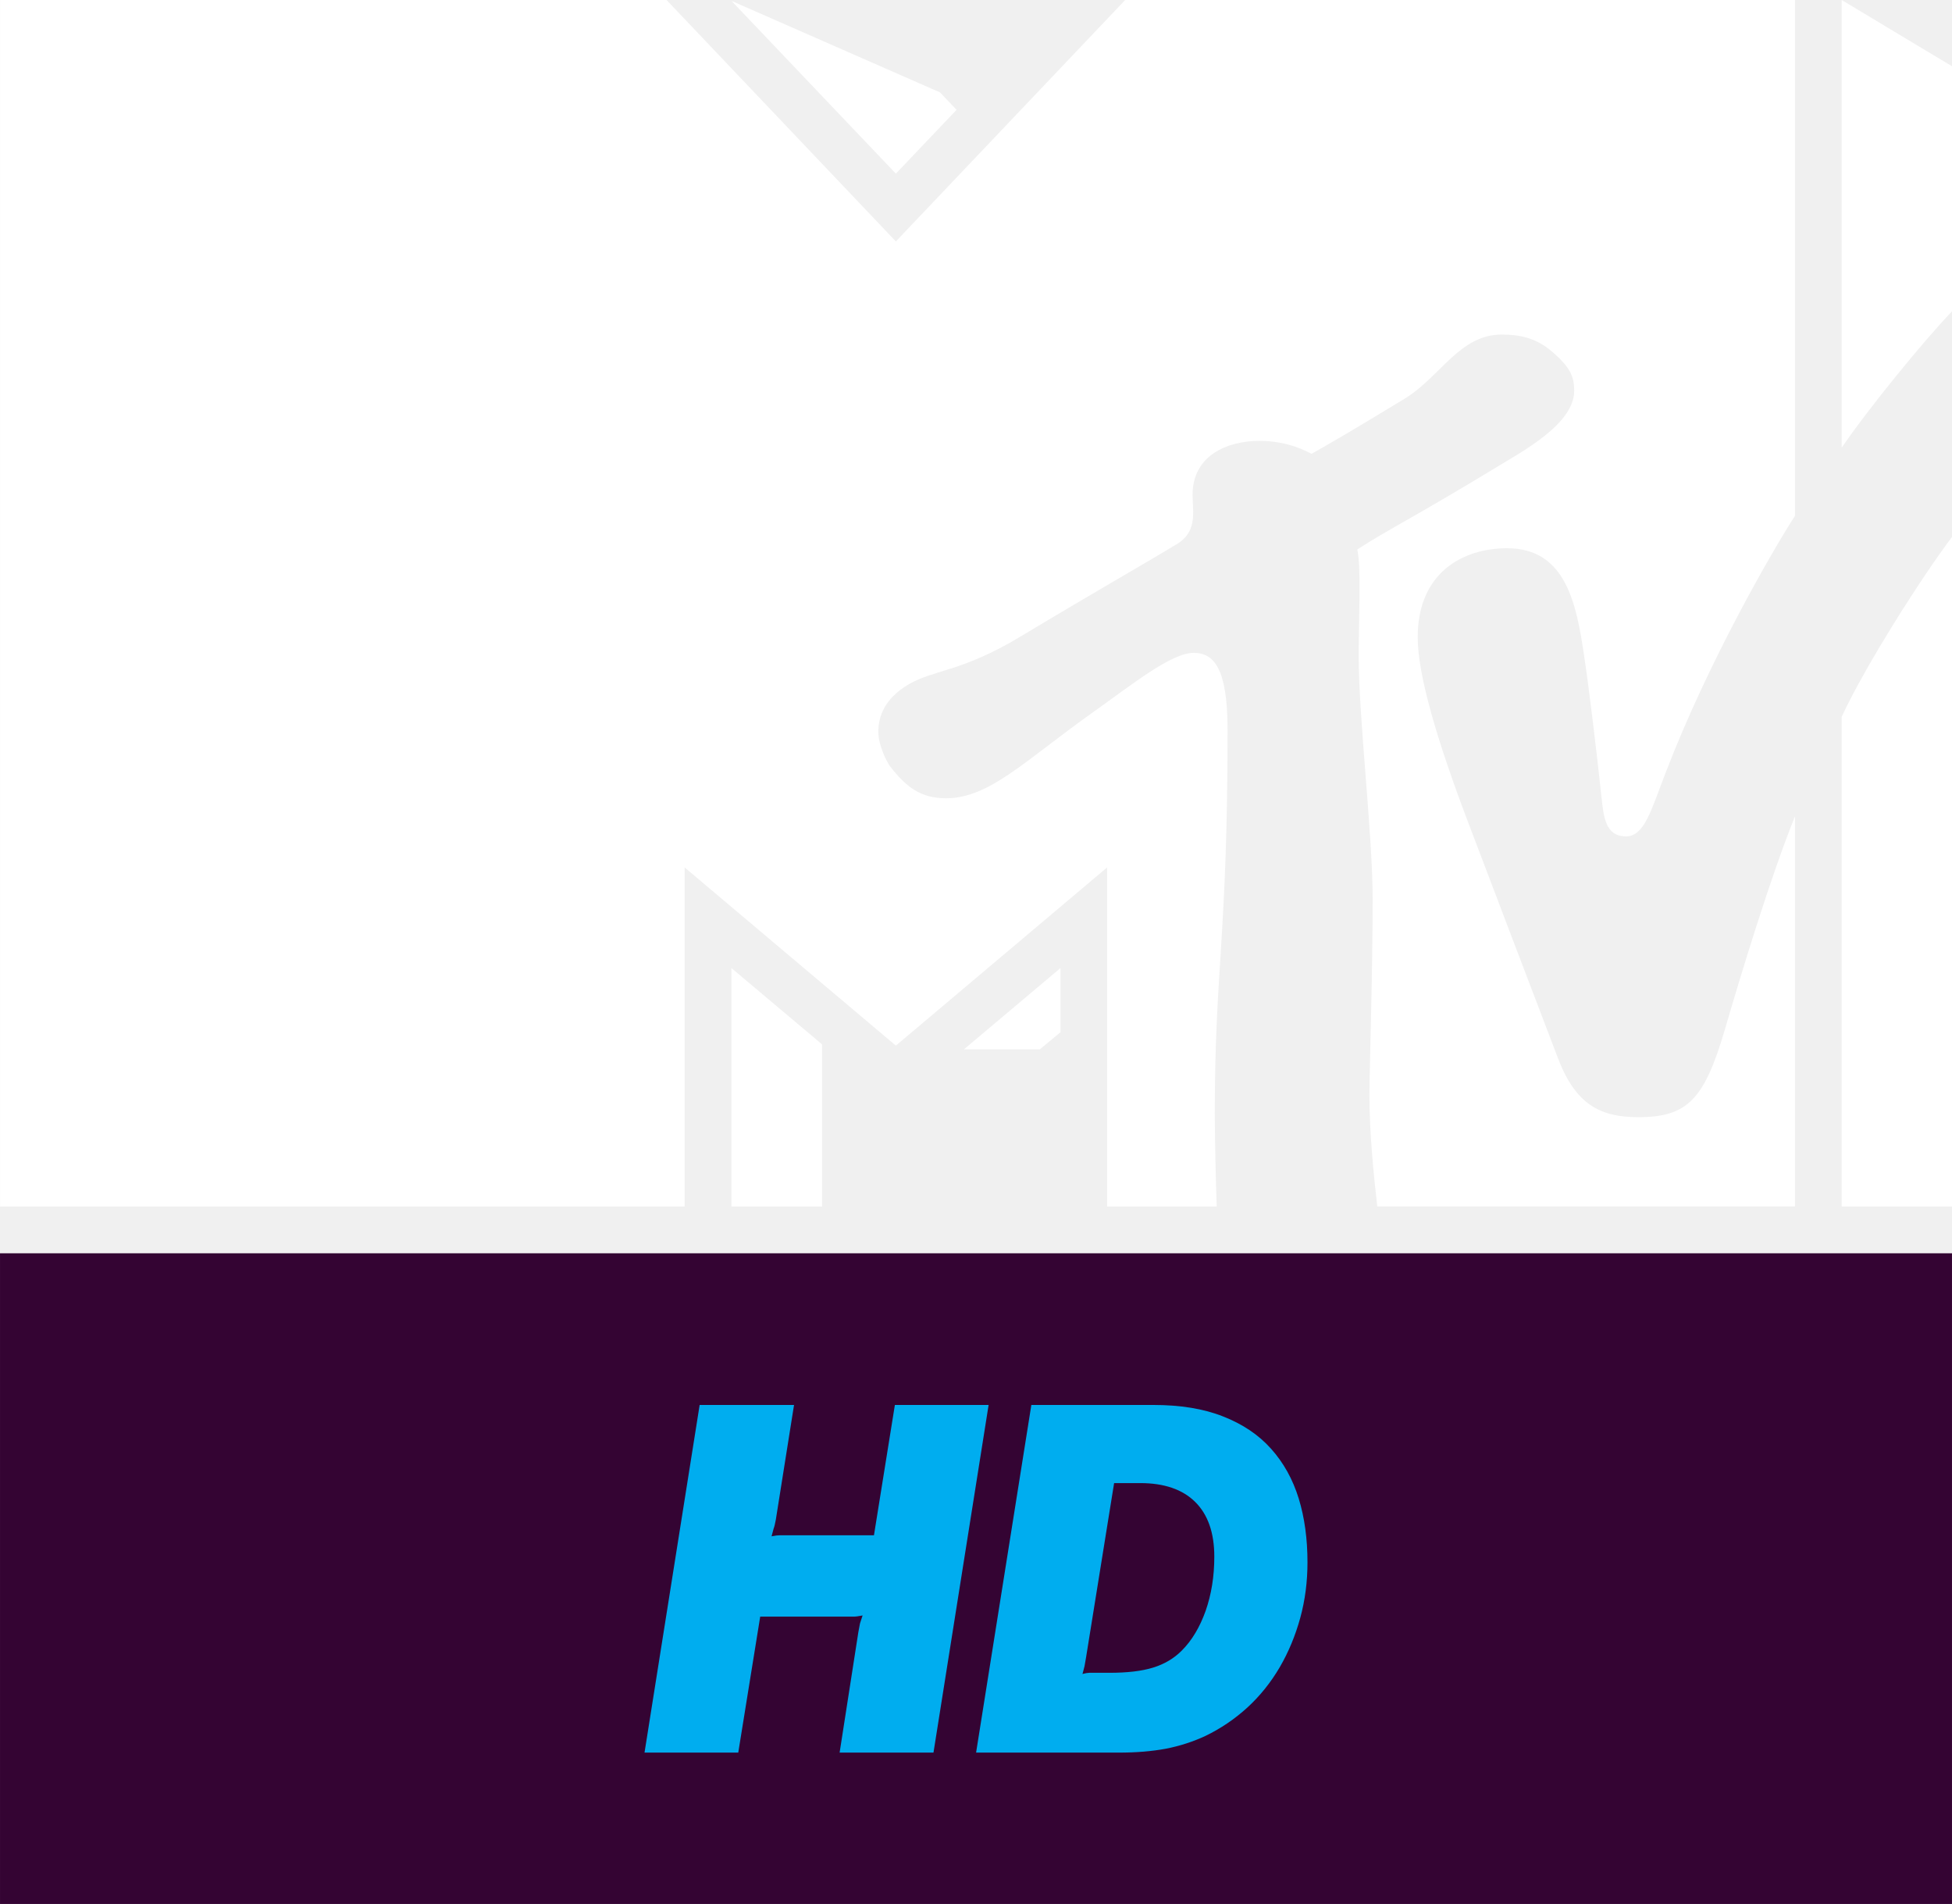
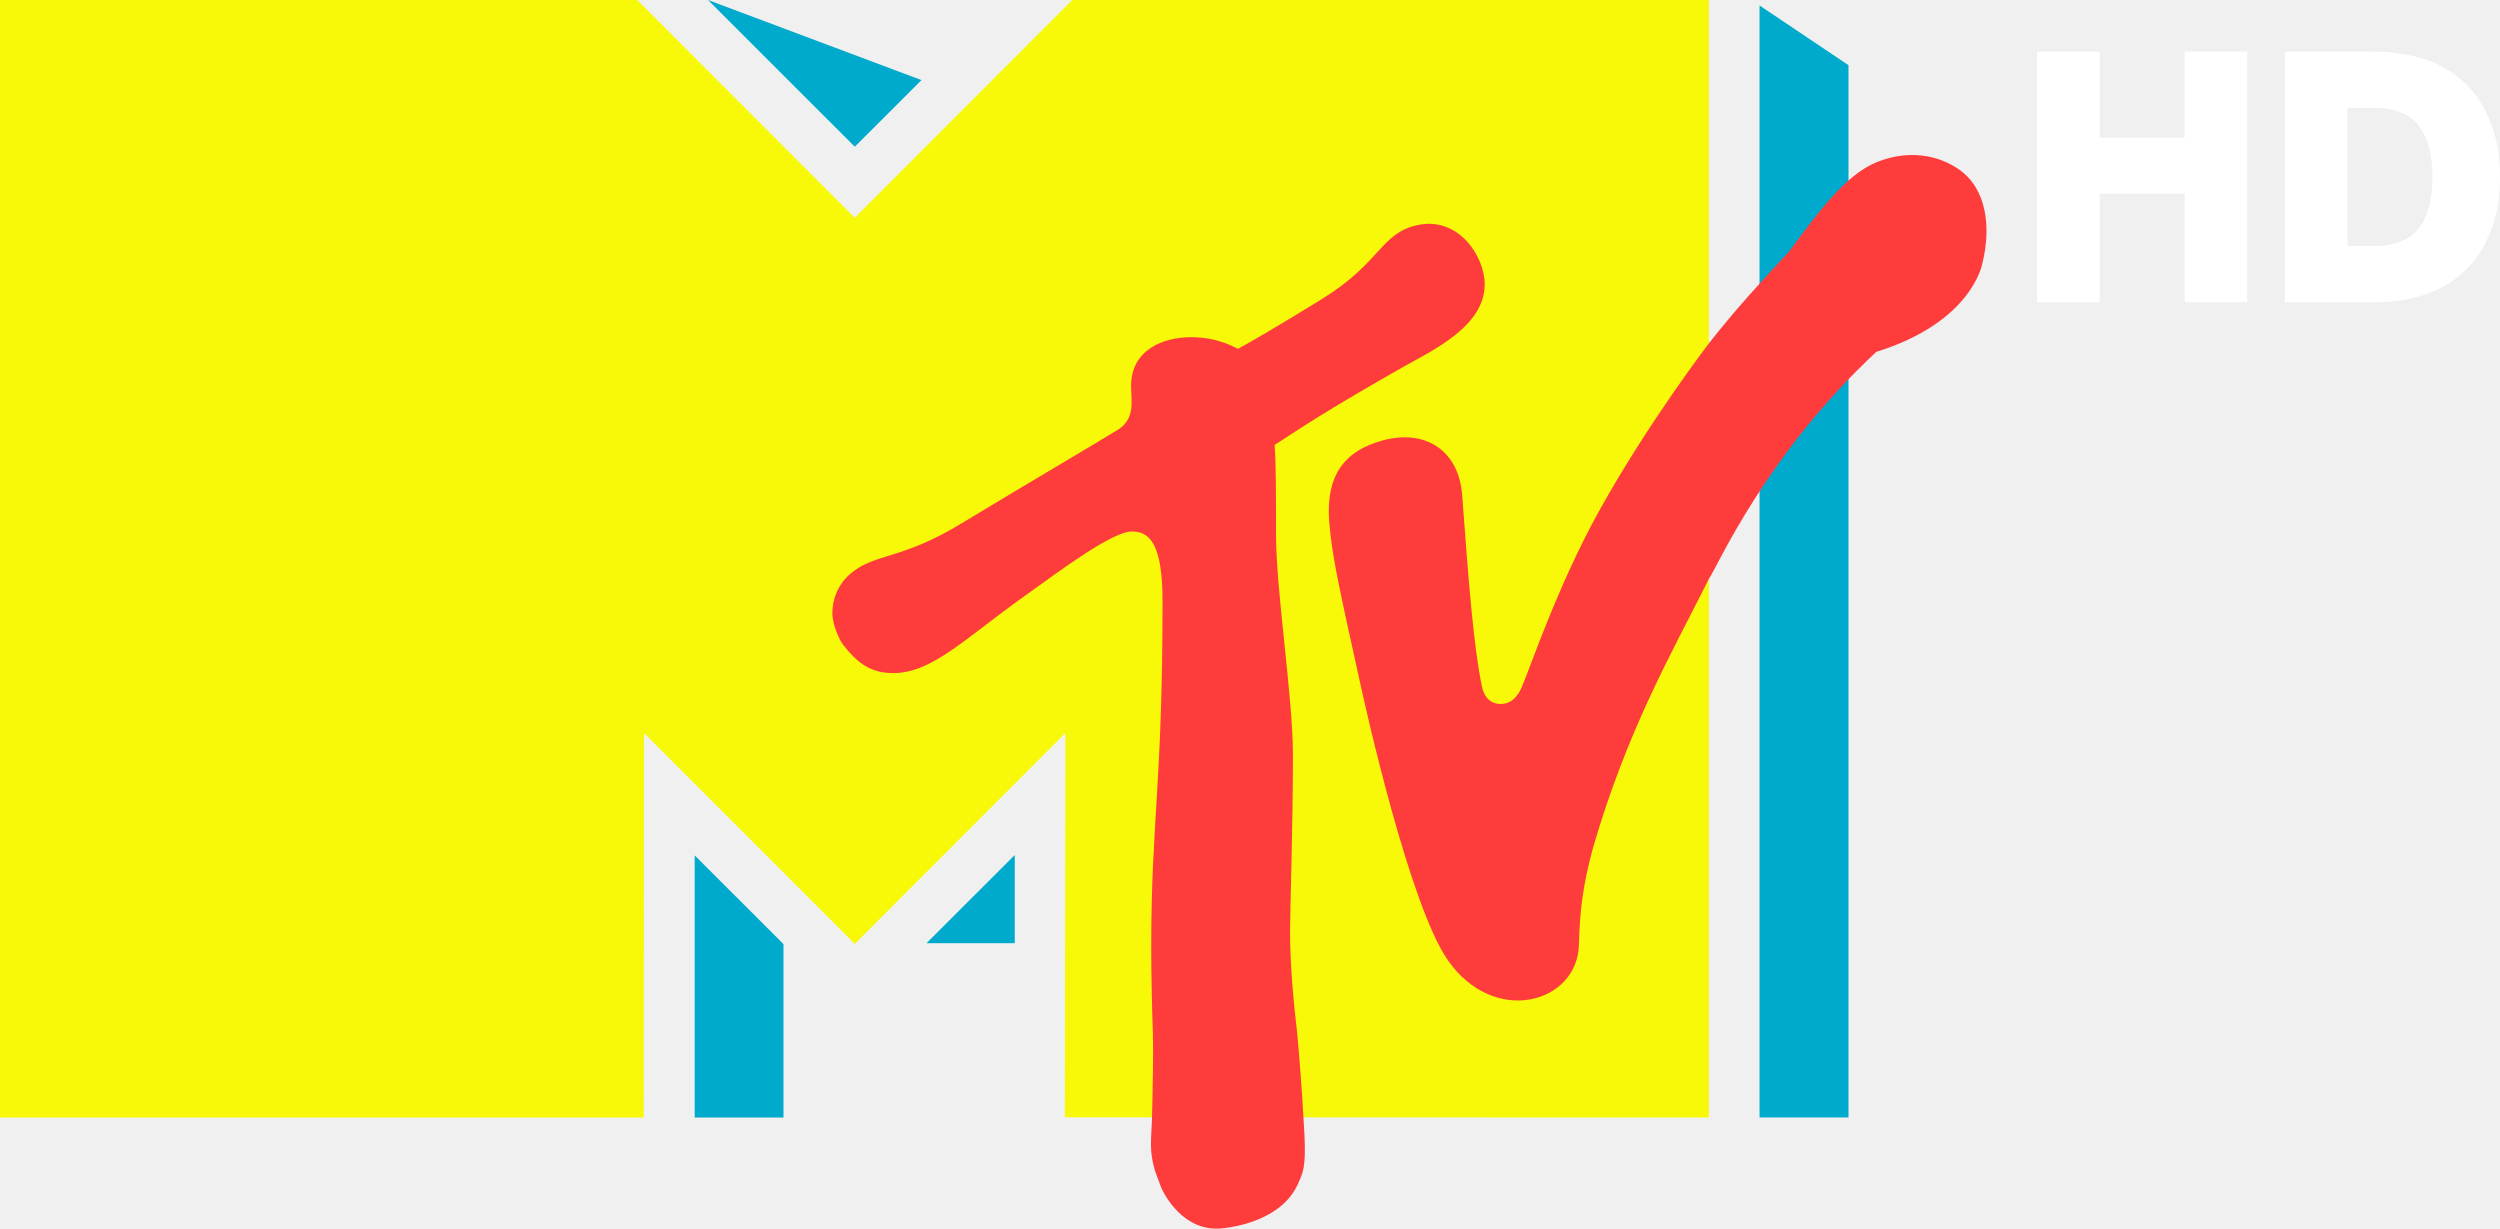
- <svg xmlns="http://www.w3.org/2000/svg" width="571.39" height="557.21" version="1.1" viewBox="0 0 151.18 147.43">
-   <path d="m106.67 93.426c-0.27-2.34-0.61-5.7-0.61-8.65 0-1.84 0.25-9.222 0.25-15.175 0-5.022-1.08-13.944-1.08-18.791 0-2.916 0.21-6.871-0.11-8.26 2.32-1.514 4.36-2.471 10.76-6.358 2.07-1.257 6.04-3.376 6.04-5.927 0-1.132-0.31-1.876-1.91-3.199-1.14-0.904-2.34-1.161-3.7-1.161-3.27 0-4.75 3.268-7.48 4.94-4.18 2.553-6.4 3.82-7.25 4.294-0.35-0.161-1.768-1-4.049-1-2.387 0-5.167 1.066-5.167 4.172 0 1.416 0.44 2.956-1.45 3.956-1.06 0.674-6.26 3.643-11.8 6.977-4.65 2.82-6.82 2.593-8.8 3.781-1.81 1.092-2.29 2.455-2.29 3.643 0 1.053 0.68 2.376 0.91 2.672 1.25 1.606 2.37 2.472 4.34 2.472 3.35 0 6.11-2.916 11.28-6.589 3.22-2.294 6.17-4.669 7.9-4.669 1.54 0 2.62 1.161 2.62 5.953 0 16.023-0.99 18.56-0.99 29.679 0 2 0.09 5.7 0.15 7.24h-8.49v-26.257l-16.36 13.797-16.36-13.797v26.257h-53.02v-93.426h51.62l17.76 18.695 17.76-18.695h51.876v39.941c-1.64 2.537-6.65 11.123-10.02 19.897-1.11 2.86-1.63 4.926-3.07 4.926-1.61 0-1.73-1.566-1.89-2.984-0.32-3.077-1.01-8.813-1.34-10.92-0.6-4.09-1.41-8.408-5.98-8.408-3.38 0-6.92 1.849-6.92 6.898 0 2.86 1.44 7.842 3.93 14.388 0.97 2.579 6.17 16.198 6.92 18.168 1.37 3.62 3.28 4.6 6.24 4.6 3.8 0 5.11-1.39 6.68-6.719 1.32-4.535 3.58-11.946 5.45-16.576v30.205h-32.35zm44.51-51.85v51.85h-8.54v-37.93c1.83-3.956 6.23-10.866 8.54-13.917m-8.54-6.911v-34.666l8.54 5.129v18.98c-2.11 2.186-6.48 7.52-8.54 10.554m-68.556-26.159-4.7 4.94-12.73-13.377 16.15 7.087 1.28 1.349zm0.57 72.75h5.88l1.6-1.33v-4.968zm-18.01 12.17h7.02v-12.56l-7.02-5.908z" fill="#fff" stroke-width=".265" />
-   <path d="m151.18 147.43h-151.18v-50.384h151.18z" fill="#340433" />
-   <g transform="translate(.233)" fill="#00adef">
-     <path d="m53.954 108.79h7.31l-1.41 8.88c-0.06 0.32-0.11 0.55-0.17 0.69l-0.16 0.6c0.3-0.06 0.51-0.08 0.65-0.08h7.28l1.62-10.09h7.26l-4.27 26.92h-7.27l1.45-9.32c0.06-0.33 0.1-0.56 0.13-0.69l0.2-0.61c-0.3 0.06-0.53 0.09-0.69 0.09h-7.24l-1.7 10.53h-7.26z" />
-     <path d="m83.884 128.32-0.12 0.69c-0.03 0.14-0.09 0.34-0.16 0.61 0.23-0.06 0.41-0.09 0.52-0.09h1.57c1.37 0 2.5-0.13 3.37-0.4 0.88-0.27 1.63-0.71 2.24-1.33 0.78-0.78 1.39-1.81 1.84-3.07 0.44-1.26 0.67-2.66 0.67-4.19 0-1.86-0.5-3.27-1.48-4.24s-2.4-1.46-4.26-1.46h-2.02zm-4.24-19.53h9.44c2.1 0 3.9 0.29 5.41 0.89 1.51 0.59 2.75 1.42 3.714 2.5 0.968 1.08 1.682 2.36 2.142 3.85 0.46 1.5 0.68 3.14 0.68 4.95 0 1.48-0.18 2.91-0.56 4.3-0.38 1.38-0.912 2.66-1.595 3.83-0.688 1.17-1.521 2.21-2.501 3.11-0.99 0.9-2.07 1.63-3.25 2.2-0.97 0.45-1.99 0.78-3.07 0.99-1.08 0.2-2.29 0.3-3.63 0.3h-11.06z" />
+ <svg xmlns="http://www.w3.org/2000/svg" width="800" height="393.17" version="1.1" viewBox="0 0 800 393.17">
+   <path d="m340.75 357.54 0.171-122.96-67.392 67.455-67.44-67.455-0.089 123.02h-206v-357.6h203.9l69.626 69.685 69.578-69.685h203.73v357.6z" fill="#f7f908" stroke-width=".591" />
+   <g transform="matrix(.7946 0 0 .7946 0 -135.68)" fill="#00aacd" stroke-width=".743">
+     <path d="m708.6 620.79 2e-5 -447.83 35.822 24.046v423.78" />
+     <path d="m371.1 203.01-26.864 26.824-59.1-59.079z" />
+     <path d="m279.76 620.79h35.772v-69.82l-35.772-35.738z" />
+     <path d="m408.66 550.6h-35.55l35.55-35.515z" />
+   </g>
+   <g transform="matrix(.7946 0 0 .7946 0 -135.68)" fill="#ff3c3c" stroke-width=".743">
+     <path d="m463.9 622.08c0.35-12.232 0.613-28.543 0.392-35.454-0.321-7.216-0.671-24.548-0.671-33.917 0-52.12 4.55-64.891 4.55-140 0-22.458-5.013-27.918-12.234-27.918-8.067 0-28.472 15.389-43.51 26.129-24.109 17.195-37.097 30.898-52.702 30.898-9.213 0-14.471-4.076-20.322-11.584-1.092-1.388-4.196-7.596-4.196-12.542 0-5.548 2.213-13.232 10.709-18.374 9.192-5.548 19.338-4.494 41.127-17.688 25.839-15.644 56.732-33.792 61.703-36.952 8.884-4.682 6.759-11.894 6.771-18.57 0-14.54 12.992-19.565 24.134-19.565 10.692 0 17.326 3.963 18.93 4.695 4-2.224 14.396-8.069 33.86-20.113 23.939-14.816 23.53-26.534 38.448-29.741 16.551-3.558 27.035 12.638 27.035 23.951 0 16.973-21.613 26.839-32.506 33.01-30.476 17.27-41.252 24.548-52.111 31.593 0.579 6.806 0.571 22.613 0.583 36.271 0 22.738 6.8 65.184 6.8 88.708 0 27.914-1.158 62.529-1.158 71.141 0 13.884 1.567 29.657 2.854 40.577 0.838 8.934 1.979 23.574 2.608 35.431 1.139 16.396 0.214 20.031-1.683 24.056-6.978 18.564-33.43 19.65-33.697 19.417-14.985-0.163-21.897-16.332-21.897-16.332-1.641-4.63-2.862-6.669-3.756-12.063-0.745-4.496-0.416-7.933-0.061-15.059z" />
+     <path d="m641.37 512.78c-3.762 13.938-5.183 24.563-5.508 38.397-0.554 23.666-34.196 33.068-52.844 6.193-15.348-22.118-32.954-101.04-35.012-110.41-8.412-38.276-11.665-52.215-12.723-66.366-1.358-18.137 5.933-28.436 22.014-32.605 16.661-4.319 30.209 3.998 31.559 22.285 2.537 34.387 4.62 61.208 7.932 76.857 1.108 5.237 4.191 7.128 7.495 7.128 4.312 0 6.824-3.009 8.349-6.301 2.958-6.38 14.229-40.641 31.541-71.77 19.759-35.529 44-67.114 44-67.114 10.057-12.929 21.087-24.946 32.266-36.976 11.437-15.228 22.222-30.671 35.442-36.094 15.196-6.035 27.861-1.382 34.712 4.27 8.744 7.213 11.586 21.005 7.714 36.65 0 0-3.931 23.481-42.684 35.531-44.276 41.216-63.733 85.984-67.442 91.472-0.283 0.559-0.571 1.118-0.854 1.686-14.127 28.181-32.18 59.468-45.957 107.16z" />
+   </g>
+   <g transform="matrix(2.8442 0 0 2.8442 -1561.4 398.89)" fill="#fff" font-family="MTVGravityGrotesk" font-size="40px" font-weight="bold" style="shape-inside:url(#rect2107);white-space:pre" aria-label="HD">
+     <path d="m794.77-134.44h7.04v28.2h-7.04v-12.2h-9.56v12.2h-7.04v-28.2h7.04v9.68h9.56z" />
+     <path d="m816.05-134.44h-10v28.2h10q1.6 0 3-0.2 1.44-0.24 2.68-0.64t2.28-1 1.92-1.36 1.56-1.68q0.72-0.92 1.2-1.96 0.52-1.04 0.88-2.2t0.52-2.4q0.16-1.28 0.16-2.64t-0.16-2.6q-0.16-1.28-0.52-2.44-0.36-1.2-0.88-2.24-0.48-1.04-1.2-1.96-0.68-0.92-1.56-1.68t-1.92-1.36-2.28-1-2.68-0.6q-1.4-0.24-3-0.24zm0 21.88h-2.96v-15.56h2.96q3.48 0 5.04 2t1.56 5.8q0 3.84-1.56 5.8t-5.04 1.96z" />
  </g>
</svg>
